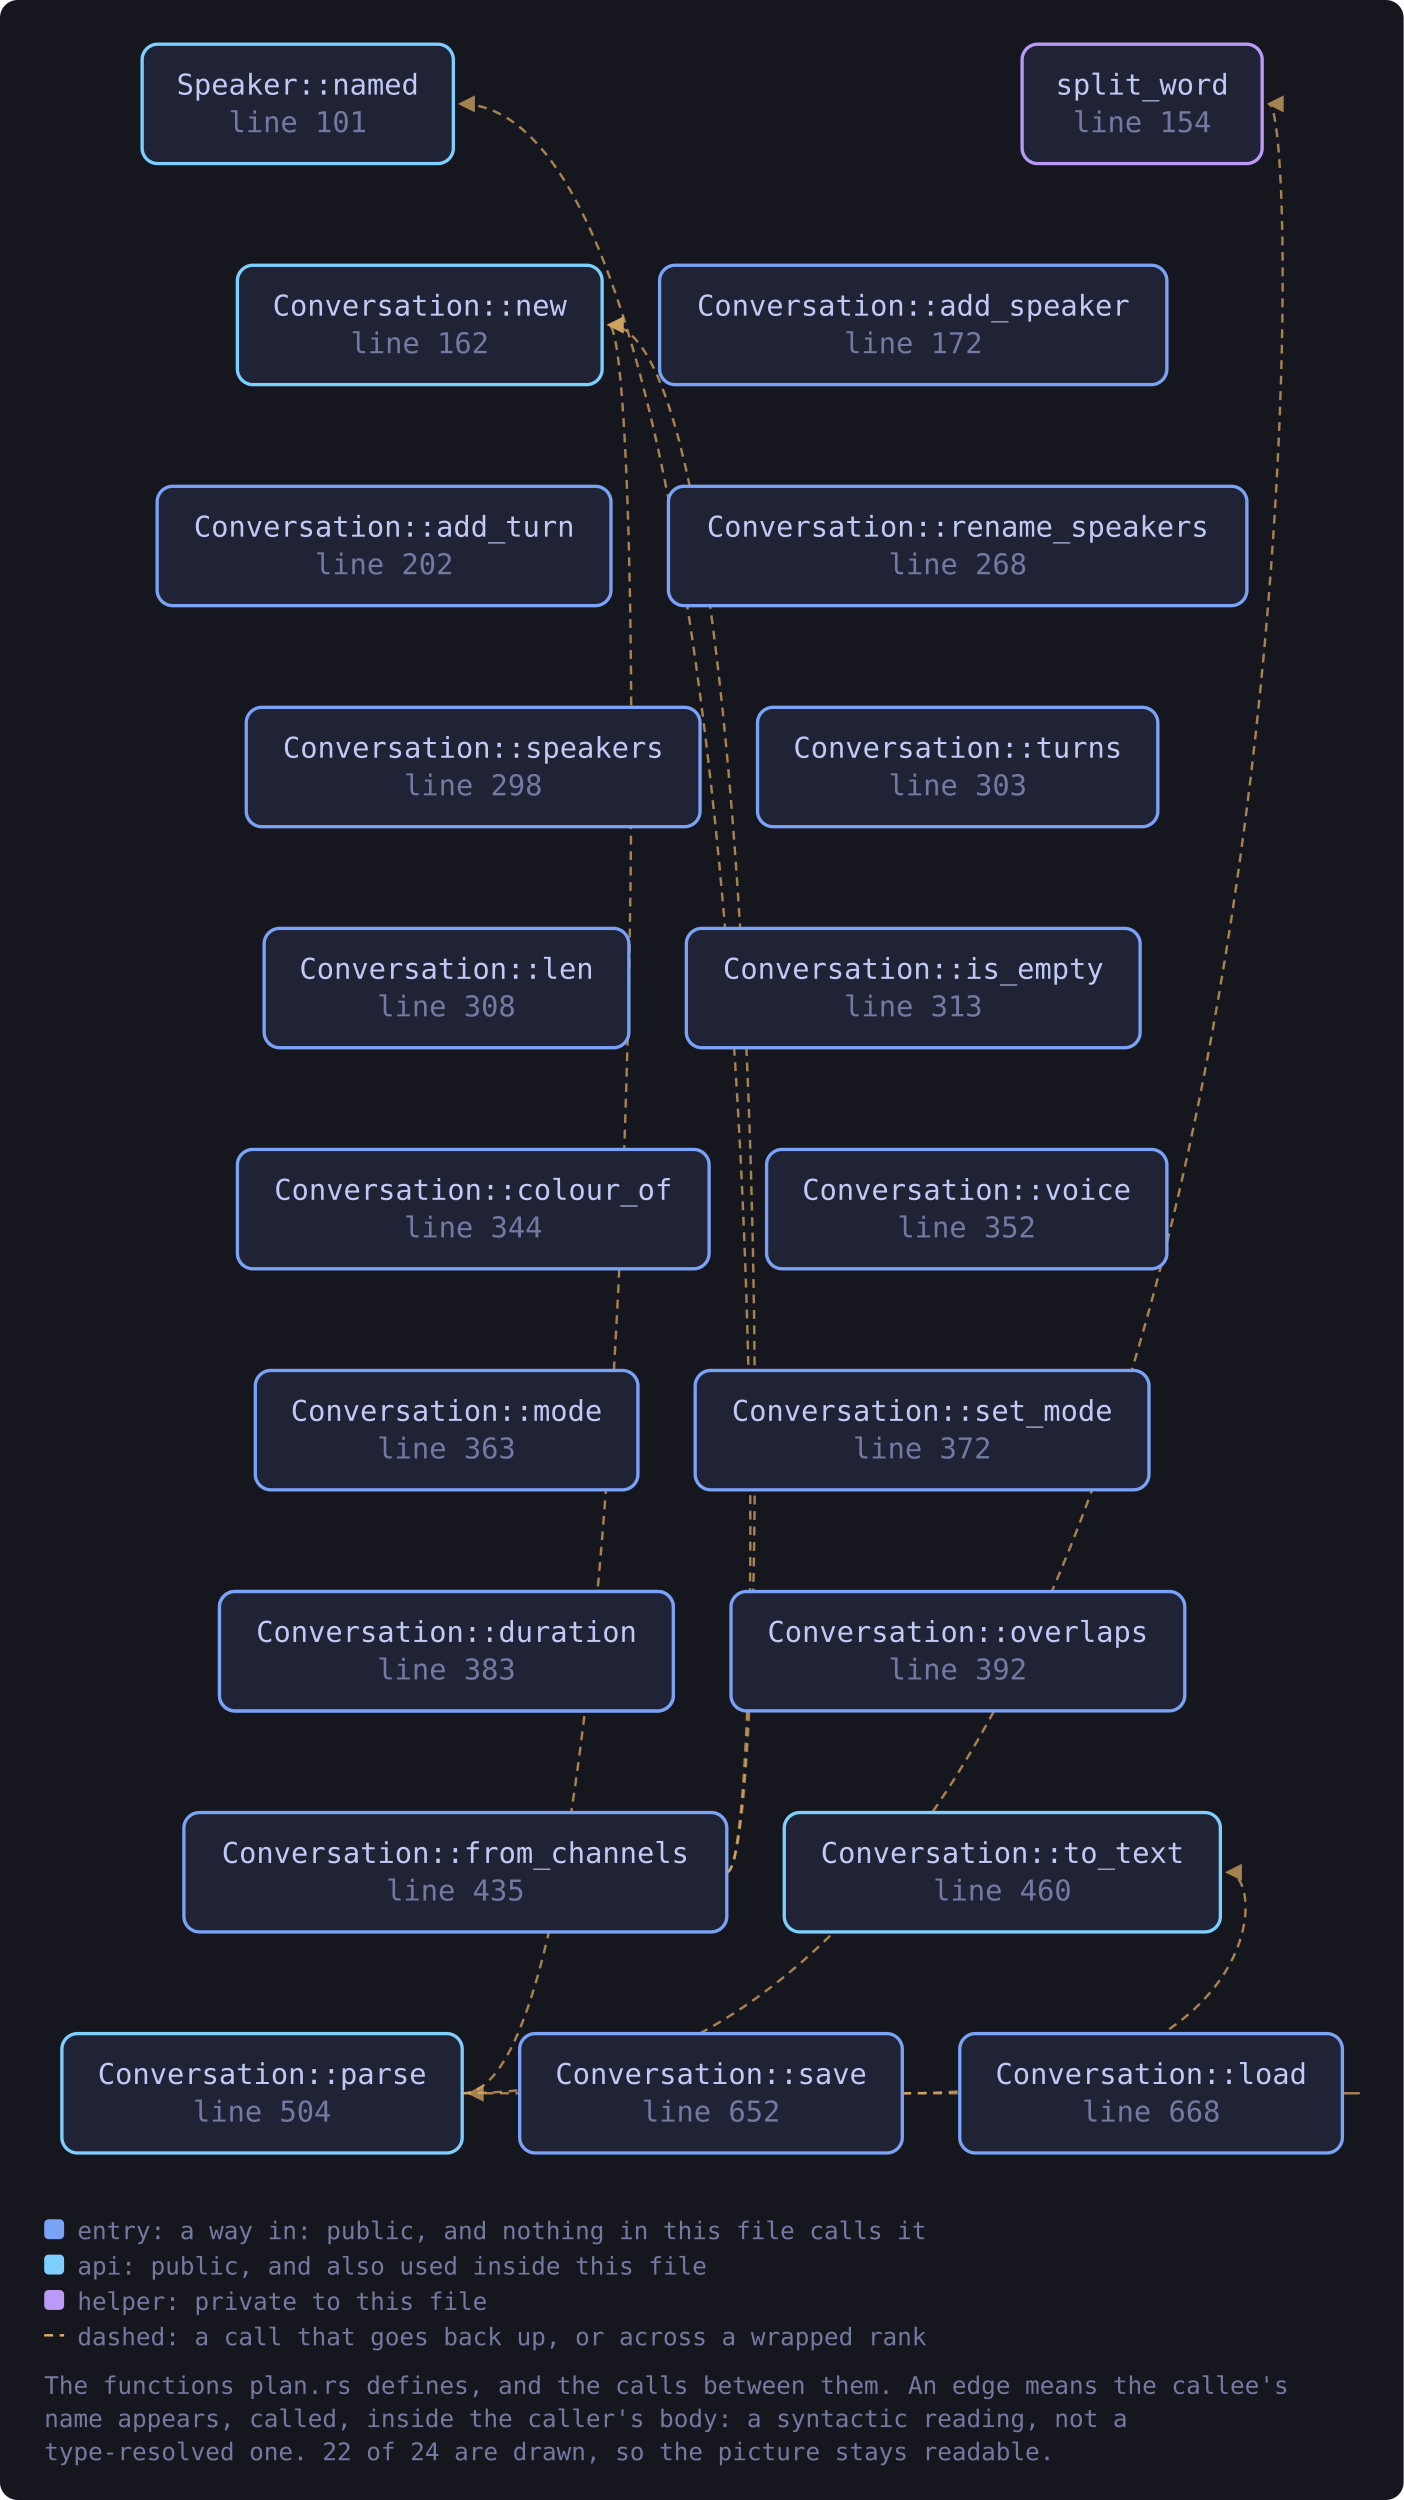
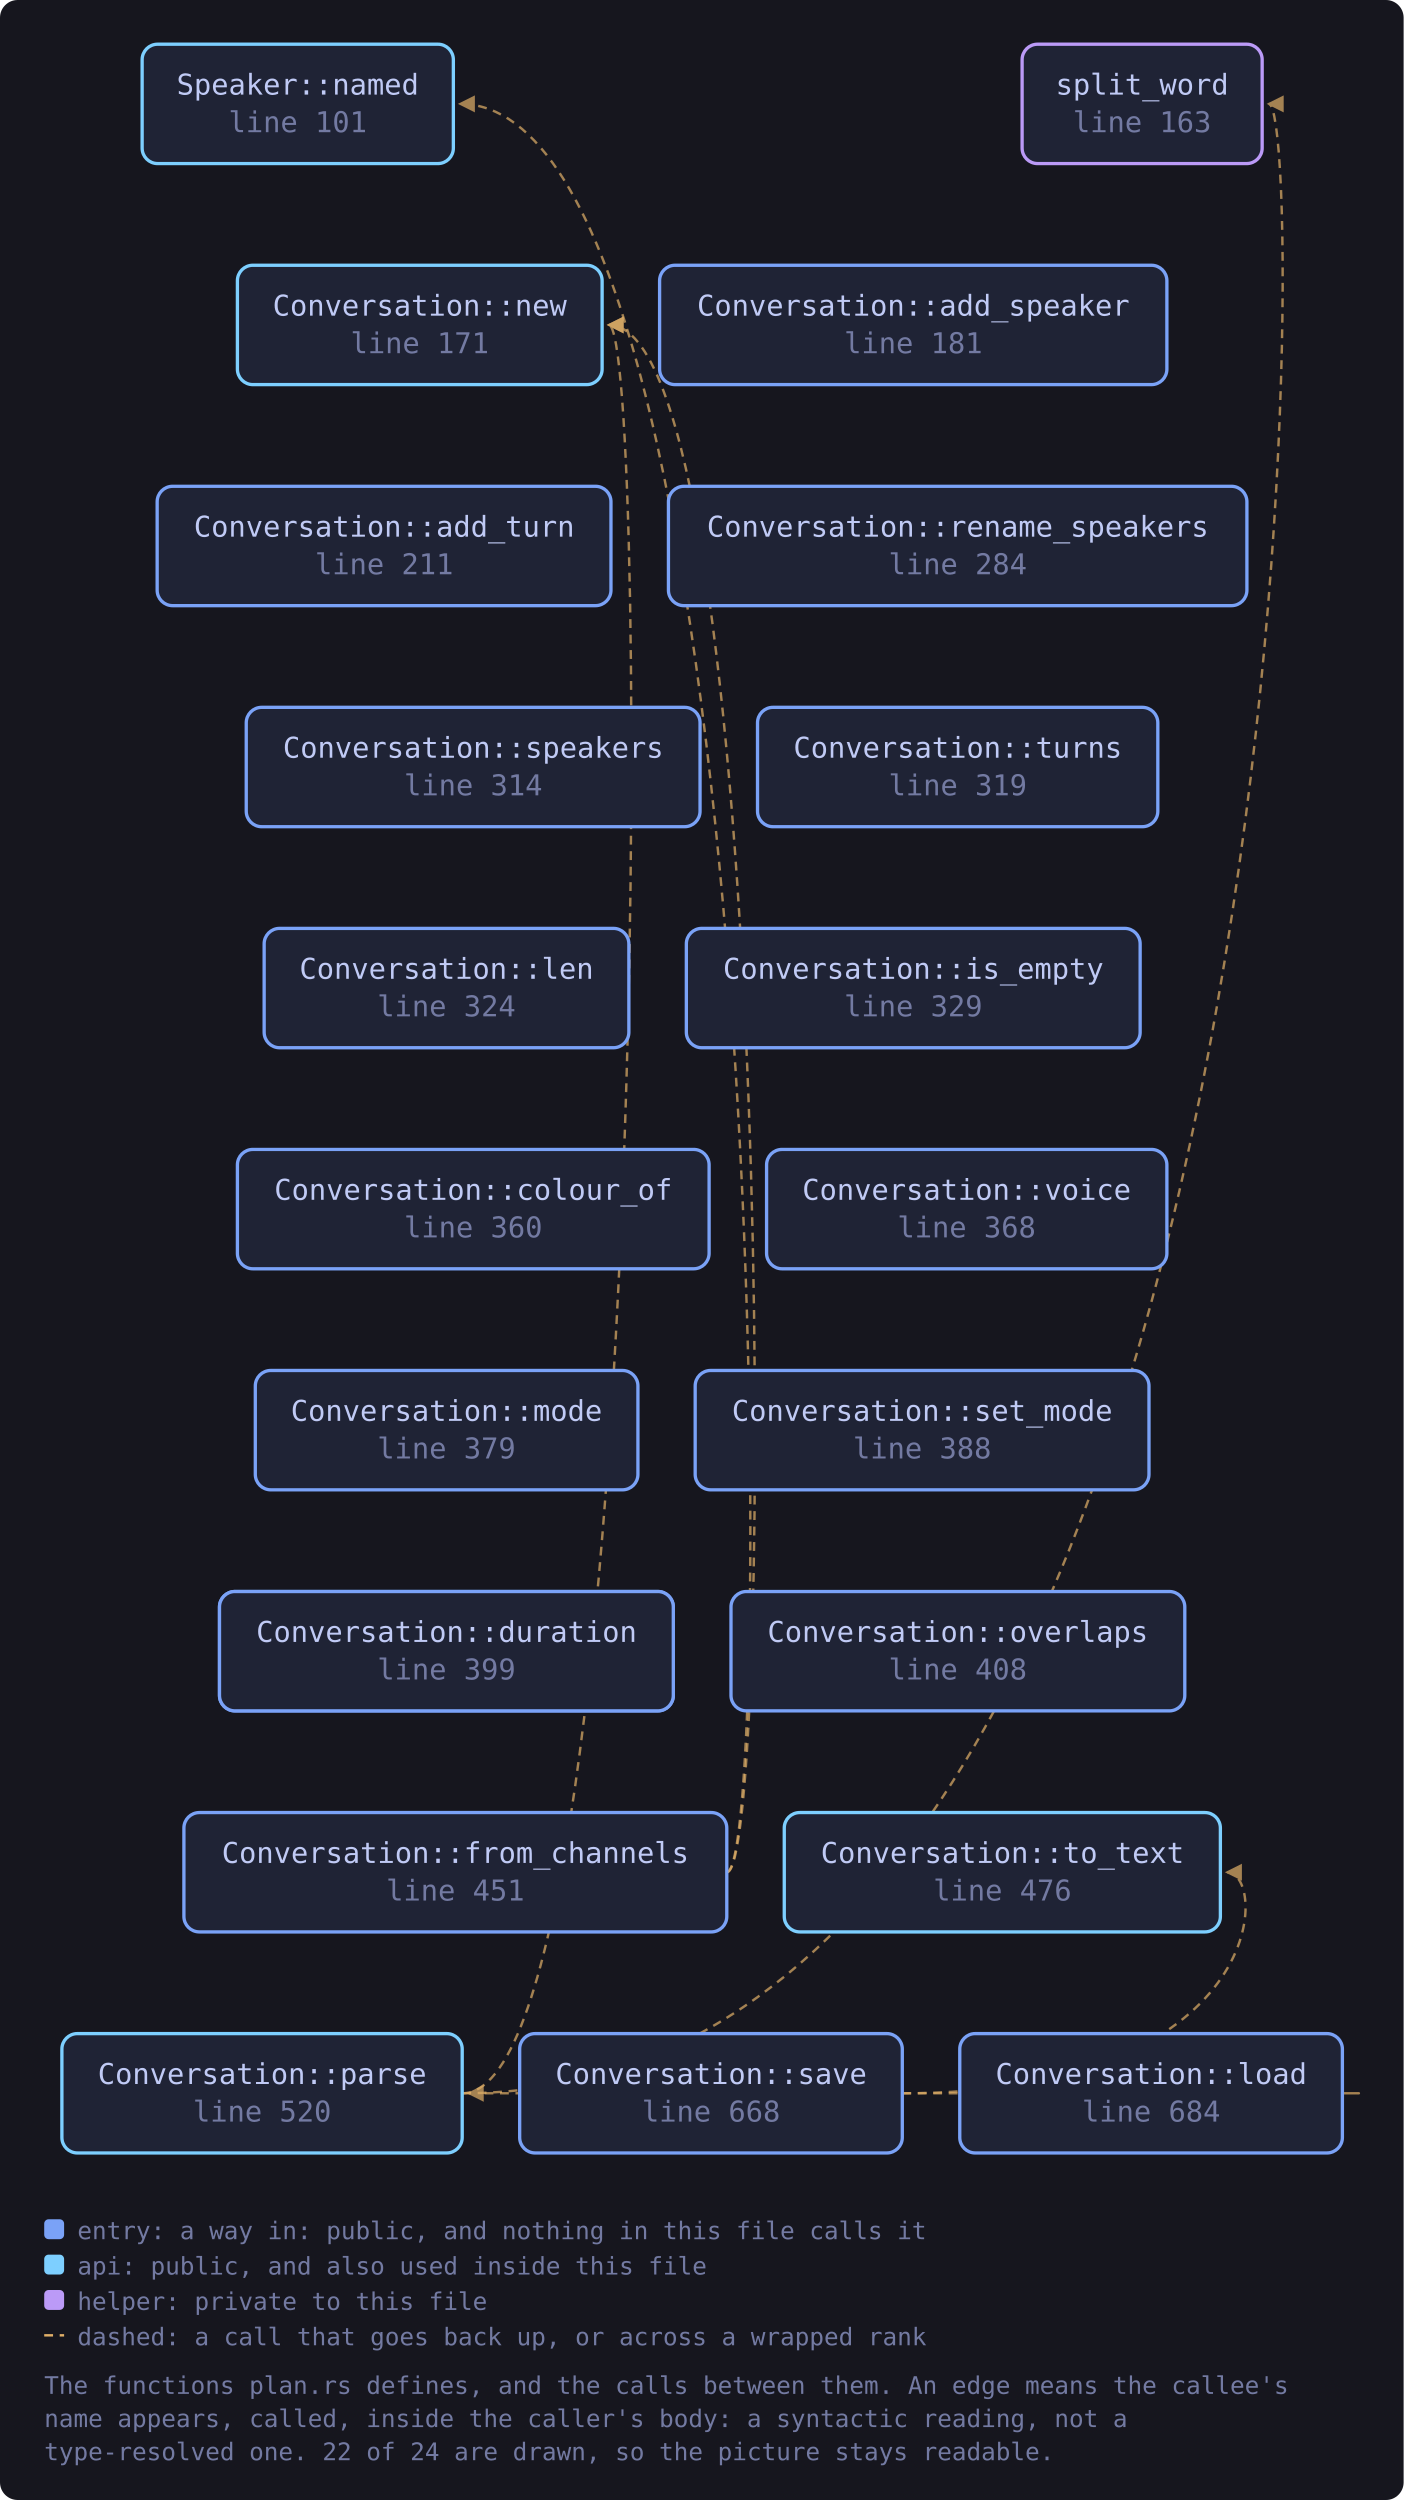
<svg xmlns="http://www.w3.org/2000/svg" viewBox="0 0 635 1131" width="635" height="1131" style="max-width:100%;height:auto" role="img" aria-label="flowchart">
  <defs>
    <marker id="a-muted" viewBox="0 0 8 8" refX="7" refY="4" markerWidth="7" markerHeight="7" orient="auto-start-reverse">
      <path d="M0 0 L8 4 L0 8 z" fill="var(--muted, #737aa2)" />
    </marker>
    <marker id="a-warn" viewBox="0 0 8 8" refX="7" refY="4" markerWidth="7" markerHeight="7" orient="auto-start-reverse">
      <path d="M0 0 L8 4 L0 8 z" fill="var(--warn, #e0af68)" />
    </marker>
    <marker id="a-accent" viewBox="0 0 8 8" refX="7" refY="4" markerWidth="7" markerHeight="7" orient="auto-start-reverse">
      <path d="M0 0 L8 4 L0 8 z" fill="var(--accent, #7aa2f7)" />
    </marker>
    <marker id="a-cyan" viewBox="0 0 8 8" refX="7" refY="4" markerWidth="7" markerHeight="7" orient="auto-start-reverse">
      <path d="M0 0 L8 4 L0 8 z" fill="var(--cyan, #7dcfff)" />
    </marker>
    <marker id="a-accent-2" viewBox="0 0 8 8" refX="7" refY="4" markerWidth="7" markerHeight="7" orient="auto-start-reverse">
      <path d="M0 0 L8 4 L0 8 z" fill="var(--accent-2, #bb9af7)" />
    </marker>
  </defs>
  <rect x="0" y="0" width="635" height="1131" fill="var(--bg-inset, #16161e)" rx="8" />
  <path d="M328.8 847.0 C 350.8 847.0, 350.8 47.0, 208.1 47.0" fill="none" stroke="var(--warn, #e0af68)" stroke-width="1.1" opacity="0.7" stroke-dasharray="4 3" marker-end="url(#a-warn)" />
  <path d="M328.8 847.0 C 350.8 847.0, 350.8 147.0, 275.4 147.0" fill="none" stroke="var(--warn, #e0af68)" stroke-width="1.1" opacity="0.7" stroke-dasharray="4 3" marker-end="url(#a-warn)" />
  <path d="M607.3 947.0 C 629.3 947.0, 629.3 947.0, 212.1 947.0" fill="none" stroke="var(--warn, #e0af68)" stroke-width="1.1" opacity="0.7" stroke-dasharray="4 3" marker-end="url(#a-warn)" />
  <path d="M209.1 947.0 C 294.4 947.0, 294.4 147.0, 275.4 147.0" fill="none" stroke="var(--warn, #e0af68)" stroke-width="1.1" opacity="0.7" stroke-dasharray="4 3" marker-end="url(#a-warn)" />
  <path d="M209.1 947.0 C 593.0 947.0, 593.0 47.0, 574.0 47.0" fill="none" stroke="var(--warn, #e0af68)" stroke-width="1.1" opacity="0.7" stroke-dasharray="4 3" marker-end="url(#a-warn)" />
  <path d="M408.2 947.0 C 574.1 947.0, 574.1 847.0, 555.1 847.0" fill="none" stroke="var(--warn, #e0af68)" stroke-width="1.1" opacity="0.7" stroke-dasharray="4 3" marker-end="url(#a-warn)" />
  <a href="https://github.com/tilas01/veilvoice/blob/main/crates/veilvoice-conversation/src/plan.rs#L101" target="_blank" rel="noopener noreferrer">
    <rect x="64.3" y="20.0" width="140.8" height="54.0" rx="7" fill="var(--bg-soft, #1f2335)" stroke="var(--cyan, #7dcfff)" stroke-width="1.5" />
    <text x="134.7" y="42.8" font-family="ui-monospace, SFMono-Regular, Menlo, Consolas, monospace" font-size="13" fill="var(--fg, #c0caf5)" text-anchor="middle">Speaker::named</text>
    <text x="134.7" y="59.8" font-family="ui-monospace, SFMono-Regular, Menlo, Consolas, monospace" font-size="13" fill="var(--muted, #737aa2)" text-anchor="middle">line 101</text>
  </a>
  <a href="https://github.com/tilas01/veilvoice/blob/main/crates/veilvoice-conversation/src/plan.rs#L129" target="_blank" rel="noopener noreferrer">
    <rect x="99.3" y="720.0" width="205.3" height="54.0" rx="7" fill="var(--bg-soft, #1f2335)" stroke="var(--accent, #7aa2f7)" stroke-width="1.5" />
    <text x="202.0" y="742.8" font-family="ui-monospace, SFMono-Regular, Menlo, Consolas, monospace" font-size="13" fill="var(--fg, #c0caf5)" text-anchor="middle">Turn::duration</text>
    <text x="202.0" y="759.8" font-family="ui-monospace, SFMono-Regular, Menlo, Consolas, monospace" font-size="13" fill="var(--muted, #737aa2)" text-anchor="middle">line 129</text>
  </a>
-   <a href="https://github.com/tilas01/veilvoice/blob/main/crates/veilvoice-conversation/src/plan.rs#L154" target="_blank" rel="noopener noreferrer">
+   <a href="https://github.com/tilas01/veilvoice/blob/main/crates/veilvoice-conversation/src/plan.rs#L163" target="_blank" rel="noopener noreferrer">
    <rect x="462.4" y="20.0" width="108.6" height="54.0" rx="7" fill="var(--bg-soft, #1f2335)" stroke="var(--accent-2, #bb9af7)" stroke-width="1.5" />
    <text x="516.7" y="42.8" font-family="ui-monospace, SFMono-Regular, Menlo, Consolas, monospace" font-size="13" fill="var(--fg, #c0caf5)" text-anchor="middle">split_word</text>
-     <text x="516.7" y="59.8" font-family="ui-monospace, SFMono-Regular, Menlo, Consolas, monospace" font-size="13" fill="var(--muted, #737aa2)" text-anchor="middle">line 154</text>
+     <text x="516.7" y="59.8" font-family="ui-monospace, SFMono-Regular, Menlo, Consolas, monospace" font-size="13" fill="var(--muted, #737aa2)" text-anchor="middle">line 163</text>
  </a>
-   <a href="https://github.com/tilas01/veilvoice/blob/main/crates/veilvoice-conversation/src/plan.rs#L162" target="_blank" rel="noopener noreferrer">
+   <a href="https://github.com/tilas01/veilvoice/blob/main/crates/veilvoice-conversation/src/plan.rs#L171" target="_blank" rel="noopener noreferrer">
    <rect x="107.4" y="120.0" width="165.0" height="54.0" rx="7" fill="var(--bg-soft, #1f2335)" stroke="var(--cyan, #7dcfff)" stroke-width="1.5" />
    <text x="189.9" y="142.8" font-family="ui-monospace, SFMono-Regular, Menlo, Consolas, monospace" font-size="13" fill="var(--fg, #c0caf5)" text-anchor="middle">Conversation::new</text>
-     <text x="189.9" y="159.8" font-family="ui-monospace, SFMono-Regular, Menlo, Consolas, monospace" font-size="13" fill="var(--muted, #737aa2)" text-anchor="middle">line 162</text>
+     <text x="189.9" y="159.8" font-family="ui-monospace, SFMono-Regular, Menlo, Consolas, monospace" font-size="13" fill="var(--muted, #737aa2)" text-anchor="middle">line 171</text>
  </a>
-   <a href="https://github.com/tilas01/veilvoice/blob/main/crates/veilvoice-conversation/src/plan.rs#L172" target="_blank" rel="noopener noreferrer">
+   <a href="https://github.com/tilas01/veilvoice/blob/main/crates/veilvoice-conversation/src/plan.rs#L181" target="_blank" rel="noopener noreferrer">
    <rect x="298.4" y="120.0" width="229.5" height="54.0" rx="7" fill="var(--bg-soft, #1f2335)" stroke="var(--accent, #7aa2f7)" stroke-width="1.5" />
    <text x="413.2" y="142.8" font-family="ui-monospace, SFMono-Regular, Menlo, Consolas, monospace" font-size="13" fill="var(--fg, #c0caf5)" text-anchor="middle">Conversation::add_speaker</text>
-     <text x="413.2" y="159.8" font-family="ui-monospace, SFMono-Regular, Menlo, Consolas, monospace" font-size="13" fill="var(--muted, #737aa2)" text-anchor="middle">line 172</text>
+     <text x="413.2" y="159.8" font-family="ui-monospace, SFMono-Regular, Menlo, Consolas, monospace" font-size="13" fill="var(--muted, #737aa2)" text-anchor="middle">line 181</text>
  </a>
-   <a href="https://github.com/tilas01/veilvoice/blob/main/crates/veilvoice-conversation/src/plan.rs#L202" target="_blank" rel="noopener noreferrer">
+   <a href="https://github.com/tilas01/veilvoice/blob/main/crates/veilvoice-conversation/src/plan.rs#L211" target="_blank" rel="noopener noreferrer">
    <rect x="71.1" y="220.0" width="205.3" height="54.0" rx="7" fill="var(--bg-soft, #1f2335)" stroke="var(--accent, #7aa2f7)" stroke-width="1.5" />
    <text x="173.8" y="242.8" font-family="ui-monospace, SFMono-Regular, Menlo, Consolas, monospace" font-size="13" fill="var(--fg, #c0caf5)" text-anchor="middle">Conversation::add_turn</text>
-     <text x="173.8" y="259.8" font-family="ui-monospace, SFMono-Regular, Menlo, Consolas, monospace" font-size="13" fill="var(--muted, #737aa2)" text-anchor="middle">line 202</text>
+     <text x="173.8" y="259.8" font-family="ui-monospace, SFMono-Regular, Menlo, Consolas, monospace" font-size="13" fill="var(--muted, #737aa2)" text-anchor="middle">line 211</text>
  </a>
-   <a href="https://github.com/tilas01/veilvoice/blob/main/crates/veilvoice-conversation/src/plan.rs#L268" target="_blank" rel="noopener noreferrer">
+   <a href="https://github.com/tilas01/veilvoice/blob/main/crates/veilvoice-conversation/src/plan.rs#L284" target="_blank" rel="noopener noreferrer">
    <rect x="302.4" y="220.0" width="261.7" height="54.0" rx="7" fill="var(--bg-soft, #1f2335)" stroke="var(--accent, #7aa2f7)" stroke-width="1.5" />
    <text x="433.3" y="242.8" font-family="ui-monospace, SFMono-Regular, Menlo, Consolas, monospace" font-size="13" fill="var(--fg, #c0caf5)" text-anchor="middle">Conversation::rename_speakers</text>
-     <text x="433.3" y="259.8" font-family="ui-monospace, SFMono-Regular, Menlo, Consolas, monospace" font-size="13" fill="var(--muted, #737aa2)" text-anchor="middle">line 268</text>
+     <text x="433.3" y="259.8" font-family="ui-monospace, SFMono-Regular, Menlo, Consolas, monospace" font-size="13" fill="var(--muted, #737aa2)" text-anchor="middle">line 284</text>
  </a>
-   <a href="https://github.com/tilas01/veilvoice/blob/main/crates/veilvoice-conversation/src/plan.rs#L298" target="_blank" rel="noopener noreferrer">
+   <a href="https://github.com/tilas01/veilvoice/blob/main/crates/veilvoice-conversation/src/plan.rs#L314" target="_blank" rel="noopener noreferrer">
    <rect x="111.4" y="320.0" width="205.3" height="54.0" rx="7" fill="var(--bg-soft, #1f2335)" stroke="var(--accent, #7aa2f7)" stroke-width="1.5" />
    <text x="214.1" y="342.8" font-family="ui-monospace, SFMono-Regular, Menlo, Consolas, monospace" font-size="13" fill="var(--fg, #c0caf5)" text-anchor="middle">Conversation::speakers</text>
-     <text x="214.1" y="359.8" font-family="ui-monospace, SFMono-Regular, Menlo, Consolas, monospace" font-size="13" fill="var(--muted, #737aa2)" text-anchor="middle">line 298</text>
+     <text x="214.1" y="359.8" font-family="ui-monospace, SFMono-Regular, Menlo, Consolas, monospace" font-size="13" fill="var(--muted, #737aa2)" text-anchor="middle">line 314</text>
  </a>
-   <a href="https://github.com/tilas01/veilvoice/blob/main/crates/veilvoice-conversation/src/plan.rs#L303" target="_blank" rel="noopener noreferrer">
+   <a href="https://github.com/tilas01/veilvoice/blob/main/crates/veilvoice-conversation/src/plan.rs#L319" target="_blank" rel="noopener noreferrer">
    <rect x="342.7" y="320.0" width="181.1" height="54.0" rx="7" fill="var(--bg-soft, #1f2335)" stroke="var(--accent, #7aa2f7)" stroke-width="1.5" />
    <text x="433.3" y="342.8" font-family="ui-monospace, SFMono-Regular, Menlo, Consolas, monospace" font-size="13" fill="var(--fg, #c0caf5)" text-anchor="middle">Conversation::turns</text>
-     <text x="433.3" y="359.8" font-family="ui-monospace, SFMono-Regular, Menlo, Consolas, monospace" font-size="13" fill="var(--muted, #737aa2)" text-anchor="middle">line 303</text>
+     <text x="433.3" y="359.8" font-family="ui-monospace, SFMono-Regular, Menlo, Consolas, monospace" font-size="13" fill="var(--muted, #737aa2)" text-anchor="middle">line 319</text>
  </a>
-   <a href="https://github.com/tilas01/veilvoice/blob/main/crates/veilvoice-conversation/src/plan.rs#L308" target="_blank" rel="noopener noreferrer">
+   <a href="https://github.com/tilas01/veilvoice/blob/main/crates/veilvoice-conversation/src/plan.rs#L324" target="_blank" rel="noopener noreferrer">
    <rect x="119.5" y="420.0" width="165.0" height="54.0" rx="7" fill="var(--bg-soft, #1f2335)" stroke="var(--accent, #7aa2f7)" stroke-width="1.5" />
    <text x="202.0" y="442.8" font-family="ui-monospace, SFMono-Regular, Menlo, Consolas, monospace" font-size="13" fill="var(--fg, #c0caf5)" text-anchor="middle">Conversation::len</text>
-     <text x="202.0" y="459.8" font-family="ui-monospace, SFMono-Regular, Menlo, Consolas, monospace" font-size="13" fill="var(--muted, #737aa2)" text-anchor="middle">line 308</text>
+     <text x="202.0" y="459.8" font-family="ui-monospace, SFMono-Regular, Menlo, Consolas, monospace" font-size="13" fill="var(--muted, #737aa2)" text-anchor="middle">line 324</text>
  </a>
-   <a href="https://github.com/tilas01/veilvoice/blob/main/crates/veilvoice-conversation/src/plan.rs#L313" target="_blank" rel="noopener noreferrer">
+   <a href="https://github.com/tilas01/veilvoice/blob/main/crates/veilvoice-conversation/src/plan.rs#L329" target="_blank" rel="noopener noreferrer">
    <rect x="310.5" y="420.0" width="205.3" height="54.0" rx="7" fill="var(--bg-soft, #1f2335)" stroke="var(--accent, #7aa2f7)" stroke-width="1.5" />
    <text x="413.2" y="442.8" font-family="ui-monospace, SFMono-Regular, Menlo, Consolas, monospace" font-size="13" fill="var(--fg, #c0caf5)" text-anchor="middle">Conversation::is_empty</text>
-     <text x="413.2" y="459.8" font-family="ui-monospace, SFMono-Regular, Menlo, Consolas, monospace" font-size="13" fill="var(--muted, #737aa2)" text-anchor="middle">line 313</text>
+     <text x="413.2" y="459.8" font-family="ui-monospace, SFMono-Regular, Menlo, Consolas, monospace" font-size="13" fill="var(--muted, #737aa2)" text-anchor="middle">line 329</text>
  </a>
-   <a href="https://github.com/tilas01/veilvoice/blob/main/crates/veilvoice-conversation/src/plan.rs#L344" target="_blank" rel="noopener noreferrer">
+   <a href="https://github.com/tilas01/veilvoice/blob/main/crates/veilvoice-conversation/src/plan.rs#L360" target="_blank" rel="noopener noreferrer">
    <rect x="107.4" y="520.0" width="213.4" height="54.0" rx="7" fill="var(--bg-soft, #1f2335)" stroke="var(--accent, #7aa2f7)" stroke-width="1.5" />
    <text x="214.1" y="542.8" font-family="ui-monospace, SFMono-Regular, Menlo, Consolas, monospace" font-size="13" fill="var(--fg, #c0caf5)" text-anchor="middle">Conversation::colour_of</text>
-     <text x="214.1" y="559.8" font-family="ui-monospace, SFMono-Regular, Menlo, Consolas, monospace" font-size="13" fill="var(--muted, #737aa2)" text-anchor="middle">line 344</text>
+     <text x="214.1" y="559.8" font-family="ui-monospace, SFMono-Regular, Menlo, Consolas, monospace" font-size="13" fill="var(--muted, #737aa2)" text-anchor="middle">line 360</text>
  </a>
-   <a href="https://github.com/tilas01/veilvoice/blob/main/crates/veilvoice-conversation/src/plan.rs#L352" target="_blank" rel="noopener noreferrer">
+   <a href="https://github.com/tilas01/veilvoice/blob/main/crates/veilvoice-conversation/src/plan.rs#L368" target="_blank" rel="noopener noreferrer">
    <rect x="346.8" y="520.0" width="181.1" height="54.0" rx="7" fill="var(--bg-soft, #1f2335)" stroke="var(--accent, #7aa2f7)" stroke-width="1.5" />
    <text x="437.3" y="542.8" font-family="ui-monospace, SFMono-Regular, Menlo, Consolas, monospace" font-size="13" fill="var(--fg, #c0caf5)" text-anchor="middle">Conversation::voice</text>
-     <text x="437.3" y="559.8" font-family="ui-monospace, SFMono-Regular, Menlo, Consolas, monospace" font-size="13" fill="var(--muted, #737aa2)" text-anchor="middle">line 352</text>
+     <text x="437.3" y="559.8" font-family="ui-monospace, SFMono-Regular, Menlo, Consolas, monospace" font-size="13" fill="var(--muted, #737aa2)" text-anchor="middle">line 368</text>
  </a>
-   <a href="https://github.com/tilas01/veilvoice/blob/main/crates/veilvoice-conversation/src/plan.rs#L363" target="_blank" rel="noopener noreferrer">
+   <a href="https://github.com/tilas01/veilvoice/blob/main/crates/veilvoice-conversation/src/plan.rs#L379" target="_blank" rel="noopener noreferrer">
    <rect x="115.5" y="620.0" width="173.1" height="54.0" rx="7" fill="var(--bg-soft, #1f2335)" stroke="var(--accent, #7aa2f7)" stroke-width="1.5" />
    <text x="202.0" y="642.8" font-family="ui-monospace, SFMono-Regular, Menlo, Consolas, monospace" font-size="13" fill="var(--fg, #c0caf5)" text-anchor="middle">Conversation::mode</text>
-     <text x="202.0" y="659.8" font-family="ui-monospace, SFMono-Regular, Menlo, Consolas, monospace" font-size="13" fill="var(--muted, #737aa2)" text-anchor="middle">line 363</text>
+     <text x="202.0" y="659.8" font-family="ui-monospace, SFMono-Regular, Menlo, Consolas, monospace" font-size="13" fill="var(--muted, #737aa2)" text-anchor="middle">line 379</text>
  </a>
-   <a href="https://github.com/tilas01/veilvoice/blob/main/crates/veilvoice-conversation/src/plan.rs#L372" target="_blank" rel="noopener noreferrer">
+   <a href="https://github.com/tilas01/veilvoice/blob/main/crates/veilvoice-conversation/src/plan.rs#L388" target="_blank" rel="noopener noreferrer">
    <rect x="314.5" y="620.0" width="205.3" height="54.0" rx="7" fill="var(--bg-soft, #1f2335)" stroke="var(--accent, #7aa2f7)" stroke-width="1.5" />
    <text x="417.2" y="642.8" font-family="ui-monospace, SFMono-Regular, Menlo, Consolas, monospace" font-size="13" fill="var(--fg, #c0caf5)" text-anchor="middle">Conversation::set_mode</text>
-     <text x="417.2" y="659.8" font-family="ui-monospace, SFMono-Regular, Menlo, Consolas, monospace" font-size="13" fill="var(--muted, #737aa2)" text-anchor="middle">line 372</text>
+     <text x="417.2" y="659.8" font-family="ui-monospace, SFMono-Regular, Menlo, Consolas, monospace" font-size="13" fill="var(--muted, #737aa2)" text-anchor="middle">line 388</text>
  </a>
-   <a href="https://github.com/tilas01/veilvoice/blob/main/crates/veilvoice-conversation/src/plan.rs#L383" target="_blank" rel="noopener noreferrer">
+   <a href="https://github.com/tilas01/veilvoice/blob/main/crates/veilvoice-conversation/src/plan.rs#L399" target="_blank" rel="noopener noreferrer">
    <rect x="99.3" y="720.0" width="205.3" height="54.0" rx="7" fill="var(--bg-soft, #1f2335)" stroke="var(--accent, #7aa2f7)" stroke-width="1.5" />
    <text x="202.0" y="742.8" font-family="ui-monospace, SFMono-Regular, Menlo, Consolas, monospace" font-size="13" fill="var(--fg, #c0caf5)" text-anchor="middle">Conversation::duration</text>
-     <text x="202.0" y="759.8" font-family="ui-monospace, SFMono-Regular, Menlo, Consolas, monospace" font-size="13" fill="var(--muted, #737aa2)" text-anchor="middle">line 383</text>
+     <text x="202.0" y="759.8" font-family="ui-monospace, SFMono-Regular, Menlo, Consolas, monospace" font-size="13" fill="var(--muted, #737aa2)" text-anchor="middle">line 399</text>
  </a>
-   <a href="https://github.com/tilas01/veilvoice/blob/main/crates/veilvoice-conversation/src/plan.rs#L392" target="_blank" rel="noopener noreferrer">
+   <a href="https://github.com/tilas01/veilvoice/blob/main/crates/veilvoice-conversation/src/plan.rs#L408" target="_blank" rel="noopener noreferrer">
    <rect x="330.7" y="720.0" width="205.3" height="54.0" rx="7" fill="var(--bg-soft, #1f2335)" stroke="var(--accent, #7aa2f7)" stroke-width="1.5" />
    <text x="433.3" y="742.8" font-family="ui-monospace, SFMono-Regular, Menlo, Consolas, monospace" font-size="13" fill="var(--fg, #c0caf5)" text-anchor="middle">Conversation::overlaps</text>
-     <text x="433.3" y="759.8" font-family="ui-monospace, SFMono-Regular, Menlo, Consolas, monospace" font-size="13" fill="var(--muted, #737aa2)" text-anchor="middle">line 392</text>
+     <text x="433.3" y="759.8" font-family="ui-monospace, SFMono-Regular, Menlo, Consolas, monospace" font-size="13" fill="var(--muted, #737aa2)" text-anchor="middle">line 408</text>
  </a>
-   <a href="https://github.com/tilas01/veilvoice/blob/main/crates/veilvoice-conversation/src/plan.rs#L435" target="_blank" rel="noopener noreferrer">
+   <a href="https://github.com/tilas01/veilvoice/blob/main/crates/veilvoice-conversation/src/plan.rs#L451" target="_blank" rel="noopener noreferrer">
    <rect x="83.2" y="820.0" width="245.6" height="54.0" rx="7" fill="var(--bg-soft, #1f2335)" stroke="var(--accent, #7aa2f7)" stroke-width="1.5" />
    <text x="206.0" y="842.8" font-family="ui-monospace, SFMono-Regular, Menlo, Consolas, monospace" font-size="13" fill="var(--fg, #c0caf5)" text-anchor="middle">Conversation::from_channels</text>
-     <text x="206.0" y="859.8" font-family="ui-monospace, SFMono-Regular, Menlo, Consolas, monospace" font-size="13" fill="var(--muted, #737aa2)" text-anchor="middle">line 435</text>
+     <text x="206.0" y="859.8" font-family="ui-monospace, SFMono-Regular, Menlo, Consolas, monospace" font-size="13" fill="var(--muted, #737aa2)" text-anchor="middle">line 451</text>
  </a>
-   <a href="https://github.com/tilas01/veilvoice/blob/main/crates/veilvoice-conversation/src/plan.rs#L460" target="_blank" rel="noopener noreferrer">
+   <a href="https://github.com/tilas01/veilvoice/blob/main/crates/veilvoice-conversation/src/plan.rs#L476" target="_blank" rel="noopener noreferrer">
    <rect x="354.8" y="820.0" width="197.3" height="54.0" rx="7" fill="var(--bg-soft, #1f2335)" stroke="var(--cyan, #7dcfff)" stroke-width="1.5" />
    <text x="453.5" y="842.8" font-family="ui-monospace, SFMono-Regular, Menlo, Consolas, monospace" font-size="13" fill="var(--fg, #c0caf5)" text-anchor="middle">Conversation::to_text</text>
-     <text x="453.5" y="859.8" font-family="ui-monospace, SFMono-Regular, Menlo, Consolas, monospace" font-size="13" fill="var(--muted, #737aa2)" text-anchor="middle">line 460</text>
+     <text x="453.5" y="859.8" font-family="ui-monospace, SFMono-Regular, Menlo, Consolas, monospace" font-size="13" fill="var(--muted, #737aa2)" text-anchor="middle">line 476</text>
  </a>
-   <a href="https://github.com/tilas01/veilvoice/blob/main/crates/veilvoice-conversation/src/plan.rs#L504" target="_blank" rel="noopener noreferrer">
+   <a href="https://github.com/tilas01/veilvoice/blob/main/crates/veilvoice-conversation/src/plan.rs#L520" target="_blank" rel="noopener noreferrer">
    <rect x="28.0" y="920.0" width="181.1" height="54.0" rx="7" fill="var(--bg-soft, #1f2335)" stroke="var(--cyan, #7dcfff)" stroke-width="1.5" />
    <text x="118.6" y="942.8" font-family="ui-monospace, SFMono-Regular, Menlo, Consolas, monospace" font-size="13" fill="var(--fg, #c0caf5)" text-anchor="middle">Conversation::parse</text>
-     <text x="118.6" y="959.8" font-family="ui-monospace, SFMono-Regular, Menlo, Consolas, monospace" font-size="13" fill="var(--muted, #737aa2)" text-anchor="middle">line 504</text>
+     <text x="118.6" y="959.8" font-family="ui-monospace, SFMono-Regular, Menlo, Consolas, monospace" font-size="13" fill="var(--muted, #737aa2)" text-anchor="middle">line 520</text>
  </a>
-   <a href="https://github.com/tilas01/veilvoice/blob/main/crates/veilvoice-conversation/src/plan.rs#L652" target="_blank" rel="noopener noreferrer">
+   <a href="https://github.com/tilas01/veilvoice/blob/main/crates/veilvoice-conversation/src/plan.rs#L668" target="_blank" rel="noopener noreferrer">
    <rect x="235.1" y="920.0" width="173.1" height="54.0" rx="7" fill="var(--bg-soft, #1f2335)" stroke="var(--accent, #7aa2f7)" stroke-width="1.5" />
    <text x="321.7" y="942.8" font-family="ui-monospace, SFMono-Regular, Menlo, Consolas, monospace" font-size="13" fill="var(--fg, #c0caf5)" text-anchor="middle">Conversation::save</text>
-     <text x="321.7" y="959.8" font-family="ui-monospace, SFMono-Regular, Menlo, Consolas, monospace" font-size="13" fill="var(--muted, #737aa2)" text-anchor="middle">line 652</text>
+     <text x="321.7" y="959.8" font-family="ui-monospace, SFMono-Regular, Menlo, Consolas, monospace" font-size="13" fill="var(--muted, #737aa2)" text-anchor="middle">line 668</text>
  </a>
-   <a href="https://github.com/tilas01/veilvoice/blob/main/crates/veilvoice-conversation/src/plan.rs#L668" target="_blank" rel="noopener noreferrer">
+   <a href="https://github.com/tilas01/veilvoice/blob/main/crates/veilvoice-conversation/src/plan.rs#L684" target="_blank" rel="noopener noreferrer">
    <rect x="434.2" y="920.0" width="173.1" height="54.0" rx="7" fill="var(--bg-soft, #1f2335)" stroke="var(--accent, #7aa2f7)" stroke-width="1.5" />
    <text x="520.8" y="942.8" font-family="ui-monospace, SFMono-Regular, Menlo, Consolas, monospace" font-size="13" fill="var(--fg, #c0caf5)" text-anchor="middle">Conversation::load</text>
-     <text x="520.8" y="959.8" font-family="ui-monospace, SFMono-Regular, Menlo, Consolas, monospace" font-size="13" fill="var(--muted, #737aa2)" text-anchor="middle">line 668</text>
+     <text x="520.8" y="959.8" font-family="ui-monospace, SFMono-Regular, Menlo, Consolas, monospace" font-size="13" fill="var(--muted, #737aa2)" text-anchor="middle">line 684</text>
  </a>
  <rect x="20.0" y="1004.0" width="9" height="9" rx="2" fill="var(--accent, #7aa2f7)" />
  <text x="35.0" y="1013.0" font-family="ui-monospace, SFMono-Regular, Menlo, Consolas, monospace" font-size="11" fill="var(--muted, #737aa2)">entry: a way in: public, and nothing in this file calls it</text>
  <rect x="20.0" y="1020.0" width="9" height="9" rx="2" fill="var(--cyan, #7dcfff)" />
  <text x="35.0" y="1029.0" font-family="ui-monospace, SFMono-Regular, Menlo, Consolas, monospace" font-size="11" fill="var(--muted, #737aa2)">api: public, and also used inside this file</text>
  <rect x="20.0" y="1036.0" width="9" height="9" rx="2" fill="var(--accent-2, #bb9af7)" />
  <text x="35.0" y="1045.0" font-family="ui-monospace, SFMono-Regular, Menlo, Consolas, monospace" font-size="11" fill="var(--muted, #737aa2)">helper: private to this file</text>
  <path d="M20.0 1056.5 L29.0 1056.5" stroke="var(--warn, #e0af68)" stroke-width="1.1" stroke-dasharray="4 3" />
  <text x="35.0" y="1061.0" font-family="ui-monospace, SFMono-Regular, Menlo, Consolas, monospace" font-size="11" fill="var(--muted, #737aa2)">dashed: a call that goes back up, or across a wrapped rank</text>
  <text x="20.0" y="1083.0" font-family="ui-monospace, SFMono-Regular, Menlo, Consolas, monospace" font-size="11" fill="var(--muted, #737aa2)">The functions plan.rs defines, and the calls between them. An edge means the callee's</text>
  <text x="20.0" y="1098.0" font-family="ui-monospace, SFMono-Regular, Menlo, Consolas, monospace" font-size="11" fill="var(--muted, #737aa2)">name appears, called, inside the caller's body: a syntactic reading, not a</text>
  <text x="20.0" y="1113.0" font-family="ui-monospace, SFMono-Regular, Menlo, Consolas, monospace" font-size="11" fill="var(--muted, #737aa2)">type-resolved one. 22 of 24 are drawn, so the picture stays readable.</text>
</svg>
